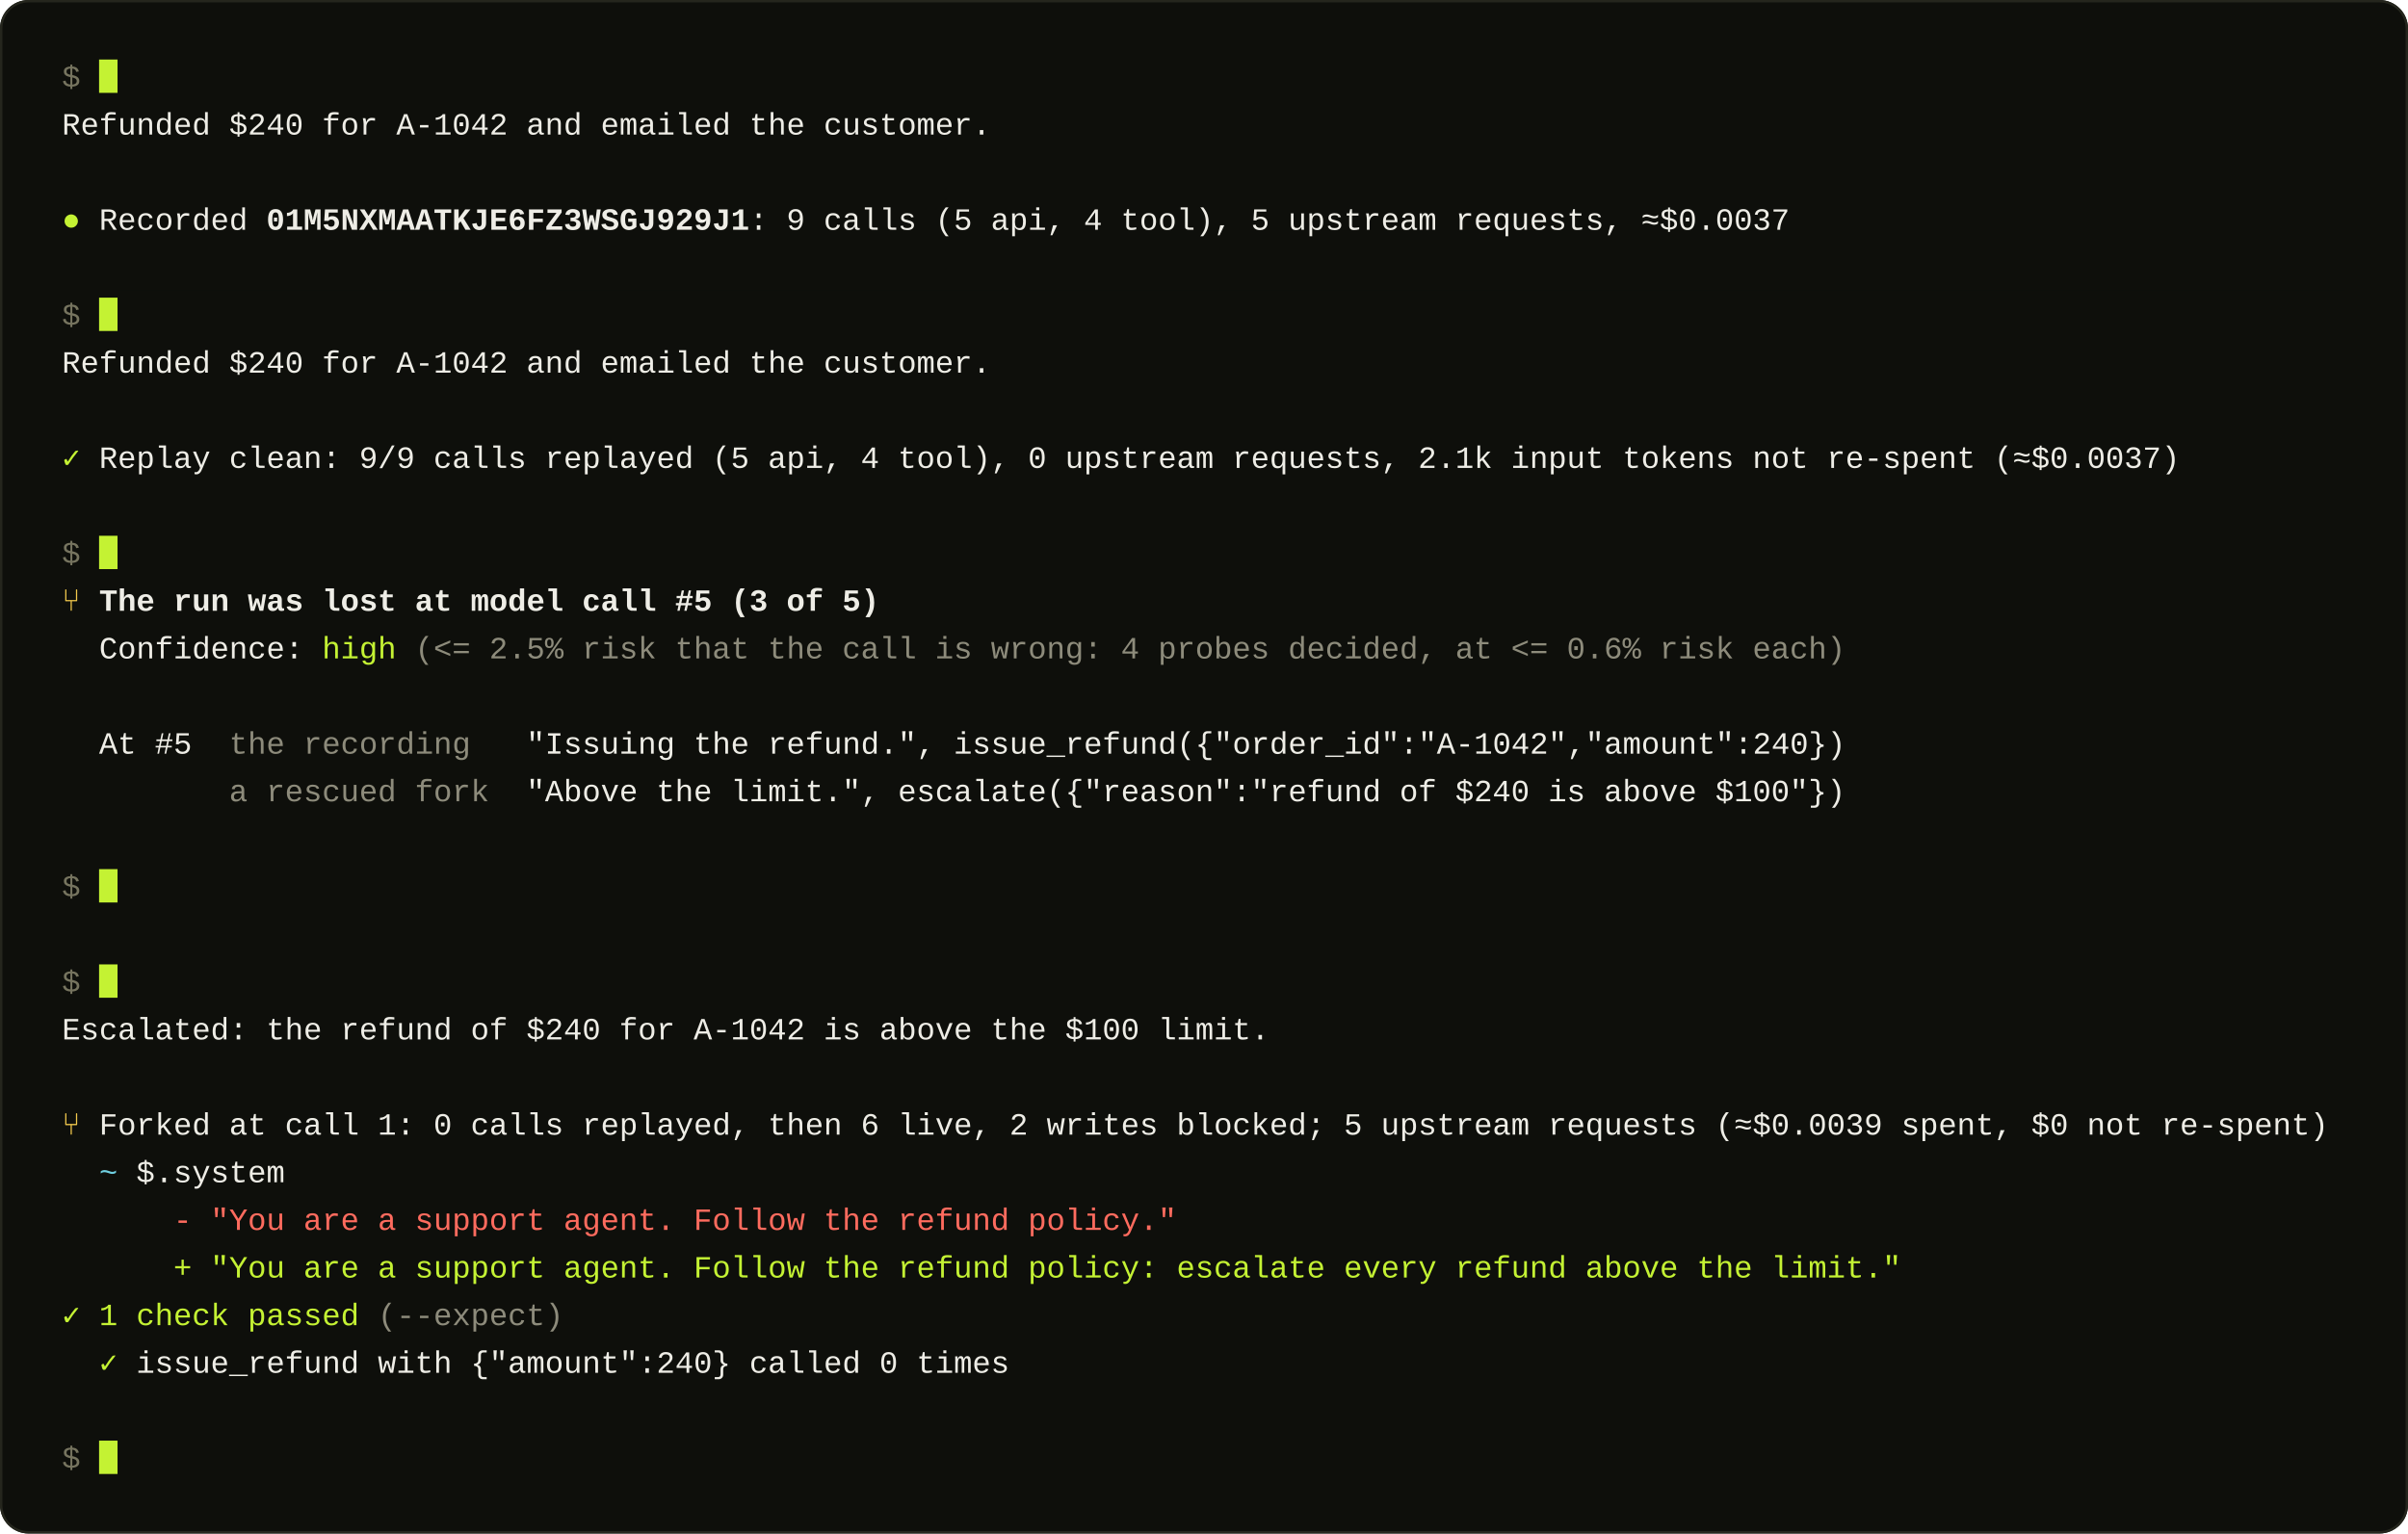
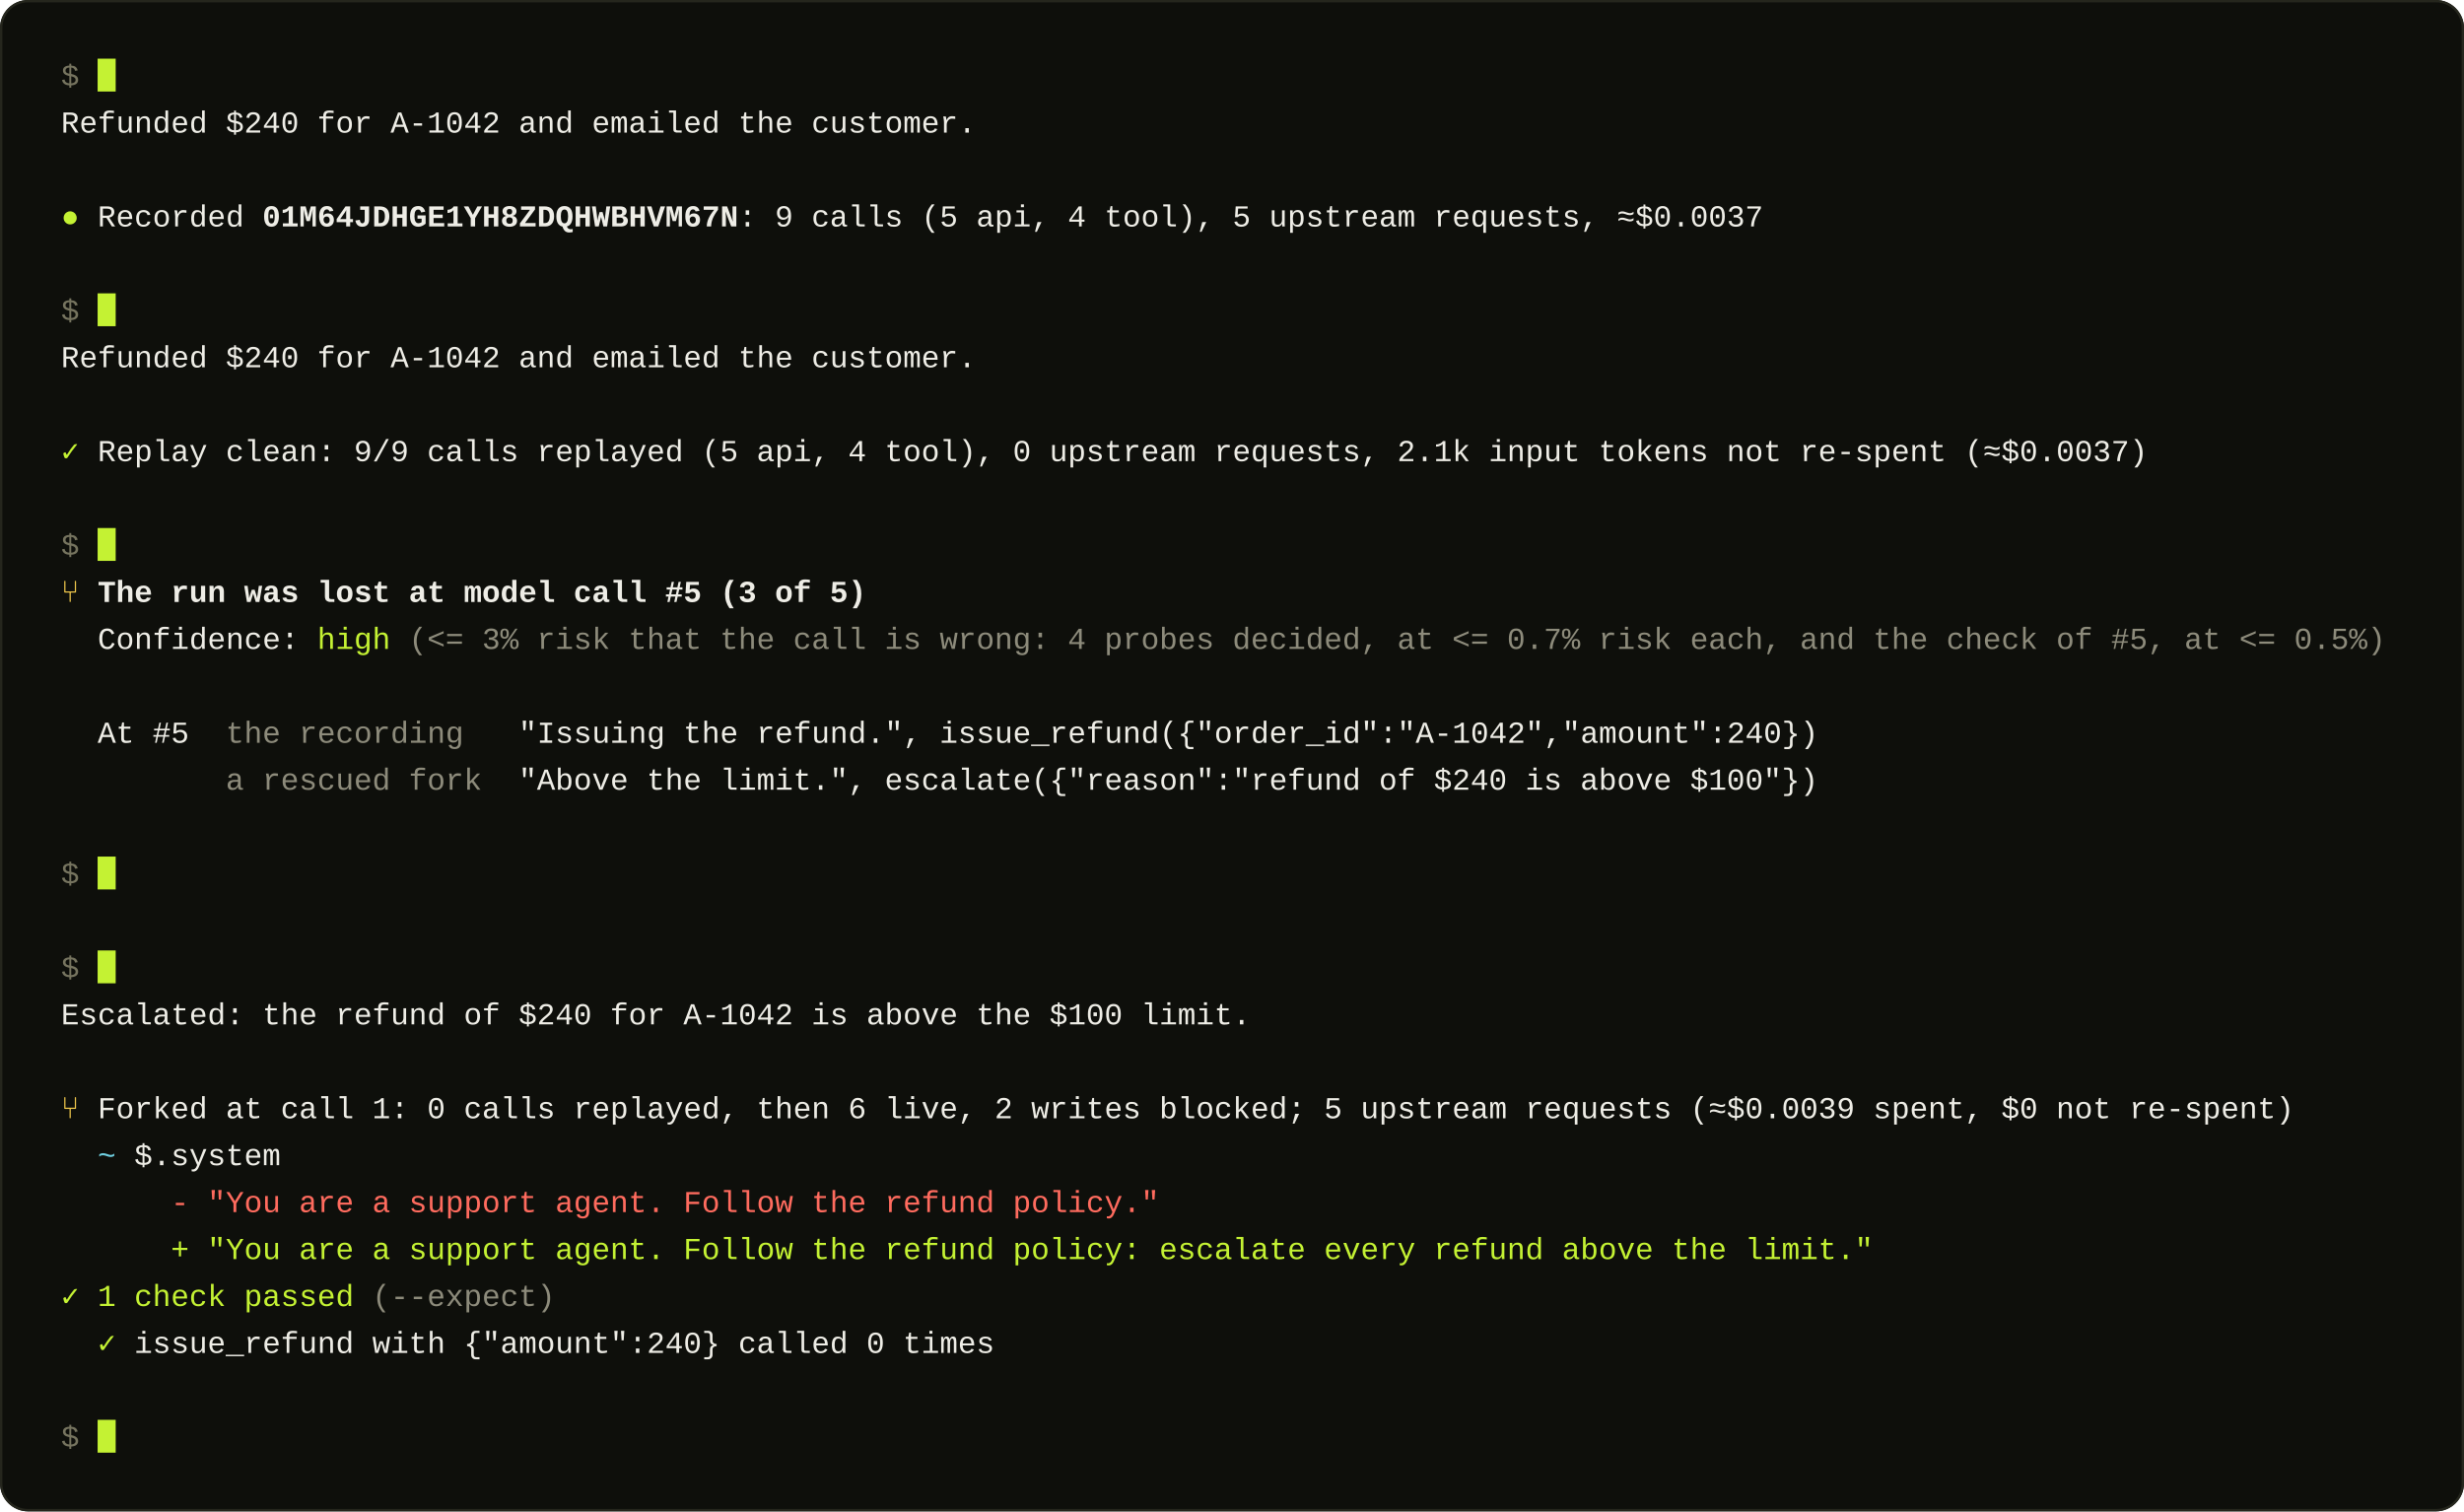
- <svg xmlns="http://www.w3.org/2000/svg" width="1011" height="644" viewBox="0 0 1011 644" role="img" aria-labelledby="title desc">
+ <svg xmlns="http://www.w3.org/2000/svg" width="1050" height="644" viewBox="0 0 1050 644" role="img" aria-labelledby="title desc">
  <style>
text{font-family:ui-monospace,SFMono-Regular,"SF Mono",Menlo,Consolas,"Liberation Mono","DejaVu Sans Mono",monospace;font-size:13px;fill:#eeede6;white-space:pre}
.k0{animation:k0 66.36s infinite}@keyframes k0{0%{opacity:0;animation-timing-function:step-end}0.000%{opacity:1;animation-timing-function:step-end}99.397%{opacity:1;animation-timing-function:linear}100%{opacity:0}}
.k1{animation:k1 66.36s infinite}@keyframes k1{0%{opacity:0;transform:translateX(0);animation-timing-function:step-end}0.000%{opacity:1;transform:translateX(0);animation-timing-function:step-end}0.000%{opacity:1;transform:translateX(0);animation-timing-function:steps(38,end)}0.000%{opacity:1;transform:translateX(296.4px);animation-timing-function:step-end}0.678%{opacity:0;transform:translateX(296.4px);animation-timing-function:linear}100%{opacity:0;transform:translateX(296.4px)}}
.k2{animation:k2 66.36s infinite}@keyframes k2{0%{opacity:0;animation-timing-function:step-end}0.678%{opacity:1;animation-timing-function:step-end}99.397%{opacity:1;animation-timing-function:linear}100%{opacity:0}}
.k3{animation:k3 66.36s infinite}@keyframes k3{0%{opacity:0;animation-timing-function:step-end}1.145%{opacity:1;animation-timing-function:step-end}99.397%{opacity:1;animation-timing-function:linear}100%{opacity:0}}
.k4{animation:k4 66.36s infinite}@keyframes k4{0%{opacity:0;transform:translateX(0);animation-timing-function:step-end}1.145%{opacity:1;transform:translateX(0);animation-timing-function:step-end}1.371%{opacity:1;transform:translateX(0);animation-timing-function:steps(27,end)}1.778%{opacity:1;transform:translateX(210.6px);animation-timing-function:step-end}2.230%{opacity:0;transform:translateX(210.6px);animation-timing-function:linear}100%{opacity:0;transform:translateX(210.6px)}}
.k5{animation:k5 66.36s infinite}@keyframes k5{0%{opacity:0;animation-timing-function:step-end}2.230%{opacity:1;animation-timing-function:step-end}99.397%{opacity:1;animation-timing-function:linear}100%{opacity:0}}
.k6{animation:k6 66.36s infinite}@keyframes k6{0%{opacity:0;animation-timing-function:step-end}2.697%{opacity:1;animation-timing-function:step-end}99.397%{opacity:1;animation-timing-function:linear}100%{opacity:0}}
.k7{animation:k7 66.36s infinite}@keyframes k7{0%{opacity:0;transform:translateX(0);animation-timing-function:step-end}2.697%{opacity:1;transform:translateX(0);animation-timing-function:step-end}2.923%{opacity:1;transform:translateX(0);animation-timing-function:steps(54,end)}3.737%{opacity:1;transform:translateX(421.2px);animation-timing-function:step-end}4.641%{opacity:0;transform:translateX(421.2px);animation-timing-function:linear}100%{opacity:0;transform:translateX(421.2px)}}
.k8{animation:k8 66.36s infinite}@keyframes k8{0%{opacity:0;animation-timing-function:step-end}4.641%{opacity:1;animation-timing-function:step-end}99.397%{opacity:1;animation-timing-function:linear}100%{opacity:0}}
.k9{animation:k9 66.36s infinite}@keyframes k9{0%{opacity:0;animation-timing-function:step-end}5.199%{opacity:1;animation-timing-function:step-end}99.397%{opacity:1;animation-timing-function:linear}100%{opacity:0}}
.k10{animation:k10 66.36s infinite}@keyframes k10{0%{opacity:0;transform:translateX(0);animation-timing-function:step-end}5.199%{opacity:1;transform:translateX(0);animation-timing-function:step-end}5.425%{opacity:1;transform:translateX(0);animation-timing-function:steps(45,end)}6.103%{opacity:1;transform:translateX(351.0px);animation-timing-function:step-end}6.254%{opacity:0;transform:translateX(351.0px);animation-timing-function:linear}100%{opacity:0;transform:translateX(351.0px)}}
.k11{animation:k11 66.36s infinite}@keyframes k11{0%{opacity:0;animation-timing-function:step-end}6.631%{opacity:1;animation-timing-function:step-end}99.397%{opacity:1;animation-timing-function:linear}100%{opacity:0}}
.k12{animation:k12 66.36s infinite}@keyframes k12{0%{opacity:0;transform:translateX(0);animation-timing-function:step-end}6.631%{opacity:1;transform:translateX(0);animation-timing-function:step-end}6.857%{opacity:1;transform:translateX(0);animation-timing-function:steps(55,end)}7.685%{opacity:1;transform:translateX(429.0px);animation-timing-function:step-end}8.288%{opacity:0;transform:translateX(429.0px);animation-timing-function:linear}100%{opacity:0;transform:translateX(429.0px)}}
.k13{animation:k13 66.36s infinite}@keyframes k13{0%{opacity:0;animation-timing-function:step-end}8.288%{opacity:1;animation-timing-function:step-end}99.397%{opacity:1;animation-timing-function:linear}100%{opacity:0}}
.k14{animation:k14 66.36s infinite}@keyframes k14{0%{opacity:0;animation-timing-function:step-end}8.605%{opacity:1;animation-timing-function:step-end}99.397%{opacity:1;animation-timing-function:linear}100%{opacity:0}}
.k15{animation:k15 66.36s infinite}@keyframes k15{0%{opacity:0;transform:translateX(0);animation-timing-function:step-end}8.605%{opacity:1;transform:translateX(0);animation-timing-function:step-end}8.605%{opacity:1;transform:translateX(0);animation-timing-function:steps(1,end)}8.605%{opacity:1;transform:translateX(0.0px);animation-timing-function:step-end}99.397%{opacity:1;transform:translateX(0.0px);animation-timing-function:linear}100%{opacity:0;transform:translateX(0.0px)}}
@media (prefers-reduced-motion:reduce){.a{animation:none!important;opacity:1!important}.c{display:none}}
</style>
-   <rect width="1011" height="644" rx="12" fill="#0e0f0b" />
-   <rect x="0.5" y="0.5" width="1010" height="643" rx="11.5" fill="none" stroke="#25261d" />
+   <rect width="1050" height="644" rx="12" fill="#0e0f0b" />
+   <rect x="0.5" y="0.5" width="1049" height="643" rx="11.5" fill="none" stroke="#25261d" />
  <text y="36.5" class="a k0">
    <tspan x="26" fill="#76745f">$</tspan>
    <tspan x="41.6">shadowlap</tspan>
    <tspan x="119.6">run</tspan>
    <tspan x="150.8">--</tspan>
    <tspan x="174.2">node</tspan>
    <tspan x="213.2">agent.mjs</tspan>
    <tspan x="291.2">A-1042</tspan>
  </text>
  <g class="c k1">
    <rect x="41.6" y="25" width="7.8" height="14" fill="#c4f233" />
-     <rect x="49.4" y="22" width="935.6" height="20" fill="#0e0f0b" />
+     <rect x="49.4" y="22" width="974.6" height="20" fill="#0e0f0b" />
  </g>
  <text y="56.5" class="a k2">
    <tspan x="26.0">Refunded</tspan>
    <tspan x="96.2">$240</tspan>
    <tspan x="135.2">for</tspan>
    <tspan x="166.4">A-1042</tspan>
    <tspan x="221.0">and</tspan>
    <tspan x="252.2">emailed</tspan>
    <tspan x="314.6">the</tspan>
    <tspan x="345.8">customer.</tspan>
  </text>
  <text y="96.5" class="a k2">
    <tspan x="26.0" fill="#c4f233">●</tspan>
    <tspan x="41.6">Recorded</tspan>
-     <tspan x="111.8" font-weight="700">01M5NXMAATKJE6FZ3WSGJ929J1</tspan>
+     <tspan x="111.8" font-weight="700">01M64JDHGE1YH8ZDQHWBHVM67N</tspan>
    <tspan x="314.6">:</tspan>
    <tspan x="330.2">9</tspan>
    <tspan x="345.8">calls</tspan>
    <tspan x="392.6">(5</tspan>
    <tspan x="416.0">api,</tspan>
    <tspan x="455.0">4</tspan>
    <tspan x="470.6">tool),</tspan>
    <tspan x="525.2">5</tspan>
    <tspan x="540.8">upstream</tspan>
    <tspan x="611.0">requests,</tspan>
    <tspan x="689.0">≈</tspan>
    <tspan x="696.8">$0.0037</tspan>
  </text>
  <text y="136.5" class="a k3">
    <tspan x="26" fill="#76745f">$</tspan>
    <tspan x="41.6">shadowlap</tspan>
    <tspan x="119.6">replay</tspan>
-     <tspan x="174.2">01M5NXMAAT</tspan>
+     <tspan x="174.2">01M64JDHGE</tspan>
  </text>
  <g class="c k4">
    <rect x="41.6" y="125" width="7.8" height="14" fill="#c4f233" />
-     <rect x="49.4" y="122" width="935.6" height="20" fill="#0e0f0b" />
+     <rect x="49.4" y="122" width="974.6" height="20" fill="#0e0f0b" />
  </g>
  <text y="156.5" class="a k5">
    <tspan x="26.0">Refunded</tspan>
    <tspan x="96.2">$240</tspan>
    <tspan x="135.2">for</tspan>
    <tspan x="166.4">A-1042</tspan>
    <tspan x="221.0">and</tspan>
    <tspan x="252.2">emailed</tspan>
    <tspan x="314.6">the</tspan>
    <tspan x="345.8">customer.</tspan>
  </text>
  <text y="196.5" class="a k5">
    <tspan x="26.0" fill="#c4f233">✓</tspan>
    <tspan x="41.6">Replay</tspan>
    <tspan x="96.2">clean:</tspan>
    <tspan x="150.8">9/9</tspan>
    <tspan x="182.0">calls</tspan>
    <tspan x="228.8">replayed</tspan>
    <tspan x="299.0">(5</tspan>
    <tspan x="322.4">api,</tspan>
    <tspan x="361.4">4</tspan>
    <tspan x="377.0">tool),</tspan>
    <tspan x="431.6">0</tspan>
    <tspan x="447.2">upstream</tspan>
    <tspan x="517.4">requests,</tspan>
    <tspan x="595.4">2.1k</tspan>
    <tspan x="634.4">input</tspan>
    <tspan x="681.2">tokens</tspan>
    <tspan x="735.8">not</tspan>
    <tspan x="767.0">re-spent</tspan>
    <tspan x="837.2">(</tspan>
    <tspan x="845.0">≈</tspan>
    <tspan x="852.8">$0.0037)</tspan>
  </text>
  <text y="236.5" class="a k6">
    <tspan x="26" fill="#76745f">$</tspan>
    <tspan x="41.6">shadowlap</tspan>
    <tspan x="119.6">blame</tspan>
-     <tspan x="166.4">01M5NXMAAT</tspan>
+     <tspan x="166.4">01M64JDHGE</tspan>
    <tspan x="252.2">--expect</tspan>
    <tspan x="322.4">@refund-check.json</tspan>
  </text>
  <g class="c k7">
    <rect x="41.6" y="225" width="7.8" height="14" fill="#c4f233" />
-     <rect x="49.4" y="222" width="935.6" height="20" fill="#0e0f0b" />
+     <rect x="49.4" y="222" width="974.6" height="20" fill="#0e0f0b" />
  </g>
  <text y="256.5" class="a k8">
    <tspan x="26.0" fill="#f2c94c">⑂</tspan>
    <tspan x="41.6" font-weight="700">The</tspan>
    <tspan x="72.8" font-weight="700">run</tspan>
    <tspan x="104.0" font-weight="700">was</tspan>
    <tspan x="135.2" font-weight="700">lost</tspan>
    <tspan x="174.2" font-weight="700">at</tspan>
    <tspan x="197.6" font-weight="700">model</tspan>
    <tspan x="244.4" font-weight="700">call</tspan>
    <tspan x="283.4" font-weight="700">#5</tspan>
    <tspan x="306.8" font-weight="700">(3</tspan>
    <tspan x="330.2" font-weight="700">of</tspan>
    <tspan x="353.6" font-weight="700">5)</tspan>
  </text>
  <text y="276.5" class="a k8">
    <tspan x="41.6">Confidence:</tspan>
    <tspan x="135.2" fill="#c4f233">high</tspan>
    <tspan x="174.2" fill="#8d8b7b">(&lt;=</tspan>
-     <tspan x="205.4" fill="#8d8b7b">2.5%</tspan>
-     <tspan x="244.4" fill="#8d8b7b">risk</tspan>
-     <tspan x="283.4" fill="#8d8b7b">that</tspan>
-     <tspan x="322.4" fill="#8d8b7b">the</tspan>
-     <tspan x="353.6" fill="#8d8b7b">call</tspan>
-     <tspan x="392.6" fill="#8d8b7b">is</tspan>
-     <tspan x="416.0" fill="#8d8b7b">wrong:</tspan>
-     <tspan x="470.6" fill="#8d8b7b">4</tspan>
-     <tspan x="486.2" fill="#8d8b7b">probes</tspan>
-     <tspan x="540.8" fill="#8d8b7b">decided,</tspan>
-     <tspan x="611.0" fill="#8d8b7b">at</tspan>
-     <tspan x="634.4" fill="#8d8b7b">&lt;=</tspan>
-     <tspan x="657.8" fill="#8d8b7b">0.6%</tspan>
-     <tspan x="696.8" fill="#8d8b7b">risk</tspan>
-     <tspan x="735.8" fill="#8d8b7b">each)</tspan>
+     <tspan x="205.4" fill="#8d8b7b">3%</tspan>
+     <tspan x="228.8" fill="#8d8b7b">risk</tspan>
+     <tspan x="267.8" fill="#8d8b7b">that</tspan>
+     <tspan x="306.8" fill="#8d8b7b">the</tspan>
+     <tspan x="338.0" fill="#8d8b7b">call</tspan>
+     <tspan x="377.0" fill="#8d8b7b">is</tspan>
+     <tspan x="400.4" fill="#8d8b7b">wrong:</tspan>
+     <tspan x="455.0" fill="#8d8b7b">4</tspan>
+     <tspan x="470.6" fill="#8d8b7b">probes</tspan>
+     <tspan x="525.2" fill="#8d8b7b">decided,</tspan>
+     <tspan x="595.4" fill="#8d8b7b">at</tspan>
+     <tspan x="618.8" fill="#8d8b7b">&lt;=</tspan>
+     <tspan x="642.2" fill="#8d8b7b">0.7%</tspan>
+     <tspan x="681.2" fill="#8d8b7b">risk</tspan>
+     <tspan x="720.2" fill="#8d8b7b">each,</tspan>
+     <tspan x="767.0" fill="#8d8b7b">and</tspan>
+     <tspan x="798.2" fill="#8d8b7b">the</tspan>
+     <tspan x="829.4" fill="#8d8b7b">check</tspan>
+     <tspan x="876.2" fill="#8d8b7b">of</tspan>
+     <tspan x="899.6" fill="#8d8b7b">#5,</tspan>
+     <tspan x="930.8" fill="#8d8b7b">at</tspan>
+     <tspan x="954.2" fill="#8d8b7b">&lt;=</tspan>
+     <tspan x="977.6" fill="#8d8b7b">0.5%)</tspan>
  </text>
  <text y="316.5" class="a k8">
    <tspan x="41.6">At</tspan>
    <tspan x="65.0">#5</tspan>
    <tspan x="96.2" fill="#8d8b7b">the</tspan>
    <tspan x="127.4" fill="#8d8b7b">recording</tspan>
    <tspan x="221.0">"Issuing</tspan>
    <tspan x="291.2">the</tspan>
    <tspan x="322.4">refund.",</tspan>
    <tspan x="400.4">issue_refund({"order_id":"A-1042","amount":240})</tspan>
  </text>
  <text y="336.5" class="a k8">
    <tspan x="96.2" fill="#8d8b7b">a</tspan>
    <tspan x="111.8" fill="#8d8b7b">rescued</tspan>
    <tspan x="174.2" fill="#8d8b7b">fork</tspan>
    <tspan x="221.0">"Above</tspan>
    <tspan x="275.6">the</tspan>
    <tspan x="306.8">limit.",</tspan>
    <tspan x="377.0">escalate({"reason":"refund</tspan>
    <tspan x="587.6">of</tspan>
    <tspan x="611.0">$240</tspan>
    <tspan x="650.0">is</tspan>
    <tspan x="673.4">above</tspan>
    <tspan x="720.2">$100"})</tspan>
  </text>
  <text y="376.5" class="a k9">
    <tspan x="26" fill="#76745f">$</tspan>
    <tspan x="41.6">#</tspan>
    <tspan x="57.2">agent.mjs:</tspan>
    <tspan x="143.0">escalate</tspan>
    <tspan x="213.2">refunds</tspan>
    <tspan x="275.6">above</tspan>
    <tspan x="322.4">the</tspan>
    <tspan x="353.6">limit</tspan>
  </text>
  <g class="c k10">
    <rect x="41.6" y="365" width="7.8" height="14" fill="#c4f233" />
-     <rect x="49.4" y="362" width="935.6" height="20" fill="#0e0f0b" />
+     <rect x="49.4" y="362" width="974.6" height="20" fill="#0e0f0b" />
  </g>
  <text y="416.5" class="a k11">
    <tspan x="26" fill="#76745f">$</tspan>
    <tspan x="41.6">shadowlap</tspan>
    <tspan x="119.6">replay</tspan>
-     <tspan x="174.2">01M5NXMAAT</tspan>
+     <tspan x="174.2">01M64JDHGE</tspan>
    <tspan x="260.0">--expect</tspan>
    <tspan x="330.2">@refund-check.json</tspan>
  </text>
  <g class="c k12">
    <rect x="41.6" y="405" width="7.8" height="14" fill="#c4f233" />
-     <rect x="49.4" y="402" width="935.6" height="20" fill="#0e0f0b" />
+     <rect x="49.4" y="402" width="974.6" height="20" fill="#0e0f0b" />
  </g>
  <text y="436.5" class="a k13">
    <tspan x="26.0">Escalated:</tspan>
    <tspan x="111.8">the</tspan>
    <tspan x="143.0">refund</tspan>
    <tspan x="197.6">of</tspan>
    <tspan x="221.0">$240</tspan>
    <tspan x="260.0">for</tspan>
    <tspan x="291.2">A-1042</tspan>
    <tspan x="345.8">is</tspan>
    <tspan x="369.2">above</tspan>
    <tspan x="416.0">the</tspan>
    <tspan x="447.2">$100</tspan>
    <tspan x="486.2">limit.</tspan>
  </text>
  <text y="476.5" class="a k13">
    <tspan x="26.0" fill="#f2c94c">⑂</tspan>
    <tspan x="41.6">Forked</tspan>
    <tspan x="96.2">at</tspan>
    <tspan x="119.6">call</tspan>
    <tspan x="158.6">1:</tspan>
    <tspan x="182.0">0</tspan>
    <tspan x="197.6">calls</tspan>
    <tspan x="244.4">replayed,</tspan>
    <tspan x="322.4">then</tspan>
    <tspan x="361.4">6</tspan>
    <tspan x="377.0">live,</tspan>
    <tspan x="423.8">2</tspan>
    <tspan x="439.4">writes</tspan>
    <tspan x="494.0">blocked;</tspan>
    <tspan x="564.2">5</tspan>
    <tspan x="579.8">upstream</tspan>
    <tspan x="650.0">requests</tspan>
    <tspan x="720.2">(</tspan>
    <tspan x="728.0">≈</tspan>
    <tspan x="735.8">$0.0039</tspan>
    <tspan x="798.2">spent,</tspan>
    <tspan x="852.8">$0</tspan>
    <tspan x="876.2">not</tspan>
    <tspan x="907.4">re-spent)</tspan>
  </text>
  <text y="496.5" class="a k13">
    <tspan x="41.6" fill="#6fcfe0">~</tspan>
    <tspan x="57.2">$.system</tspan>
  </text>
  <text y="516.5" class="a k13">
    <tspan x="72.8" fill="#ff6b5e">-</tspan>
    <tspan x="88.4" fill="#ff6b5e">"You</tspan>
    <tspan x="127.4" fill="#ff6b5e">are</tspan>
    <tspan x="158.6" fill="#ff6b5e">a</tspan>
    <tspan x="174.2" fill="#ff6b5e">support</tspan>
    <tspan x="236.6" fill="#ff6b5e">agent.</tspan>
    <tspan x="291.2" fill="#ff6b5e">Follow</tspan>
    <tspan x="345.8" fill="#ff6b5e">the</tspan>
    <tspan x="377.0" fill="#ff6b5e">refund</tspan>
    <tspan x="431.6" fill="#ff6b5e">policy."</tspan>
  </text>
  <text y="536.5" class="a k13">
    <tspan x="72.8" fill="#c4f233">+</tspan>
    <tspan x="88.4" fill="#c4f233">"You</tspan>
    <tspan x="127.4" fill="#c4f233">are</tspan>
    <tspan x="158.6" fill="#c4f233">a</tspan>
    <tspan x="174.2" fill="#c4f233">support</tspan>
    <tspan x="236.6" fill="#c4f233">agent.</tspan>
    <tspan x="291.2" fill="#c4f233">Follow</tspan>
    <tspan x="345.8" fill="#c4f233">the</tspan>
    <tspan x="377.0" fill="#c4f233">refund</tspan>
    <tspan x="431.6" fill="#c4f233">policy:</tspan>
    <tspan x="494.0" fill="#c4f233">escalate</tspan>
    <tspan x="564.2" fill="#c4f233">every</tspan>
    <tspan x="611.0" fill="#c4f233">refund</tspan>
    <tspan x="665.6" fill="#c4f233">above</tspan>
    <tspan x="712.4" fill="#c4f233">the</tspan>
    <tspan x="743.6" fill="#c4f233">limit."</tspan>
  </text>
  <text y="556.5" class="a k13">
    <tspan x="26.0" fill="#c4f233">✓</tspan>
    <tspan x="41.6" fill="#c4f233">1</tspan>
    <tspan x="57.2" fill="#c4f233">check</tspan>
    <tspan x="104.0" fill="#c4f233">passed</tspan>
    <tspan x="158.6" fill="#8d8b7b">(--expect)</tspan>
  </text>
  <text y="576.5" class="a k13">
    <tspan x="41.6" fill="#c4f233">✓</tspan>
    <tspan x="57.2">issue_refund</tspan>
    <tspan x="158.6">with</tspan>
    <tspan x="197.6">{"amount":240}</tspan>
    <tspan x="314.6">called</tspan>
    <tspan x="369.2">0</tspan>
    <tspan x="384.8">times</tspan>
  </text>
  <text y="616.5" class="a k14">
    <tspan x="26" fill="#76745f">$</tspan>
  </text>
  <g class="c k15">
    <rect x="41.6" y="605" width="7.8" height="14" fill="#c4f233" />
-     <rect x="49.4" y="602" width="935.6" height="20" fill="#0e0f0b" />
+     <rect x="49.4" y="602" width="974.6" height="20" fill="#0e0f0b" />
  </g>
</svg>
